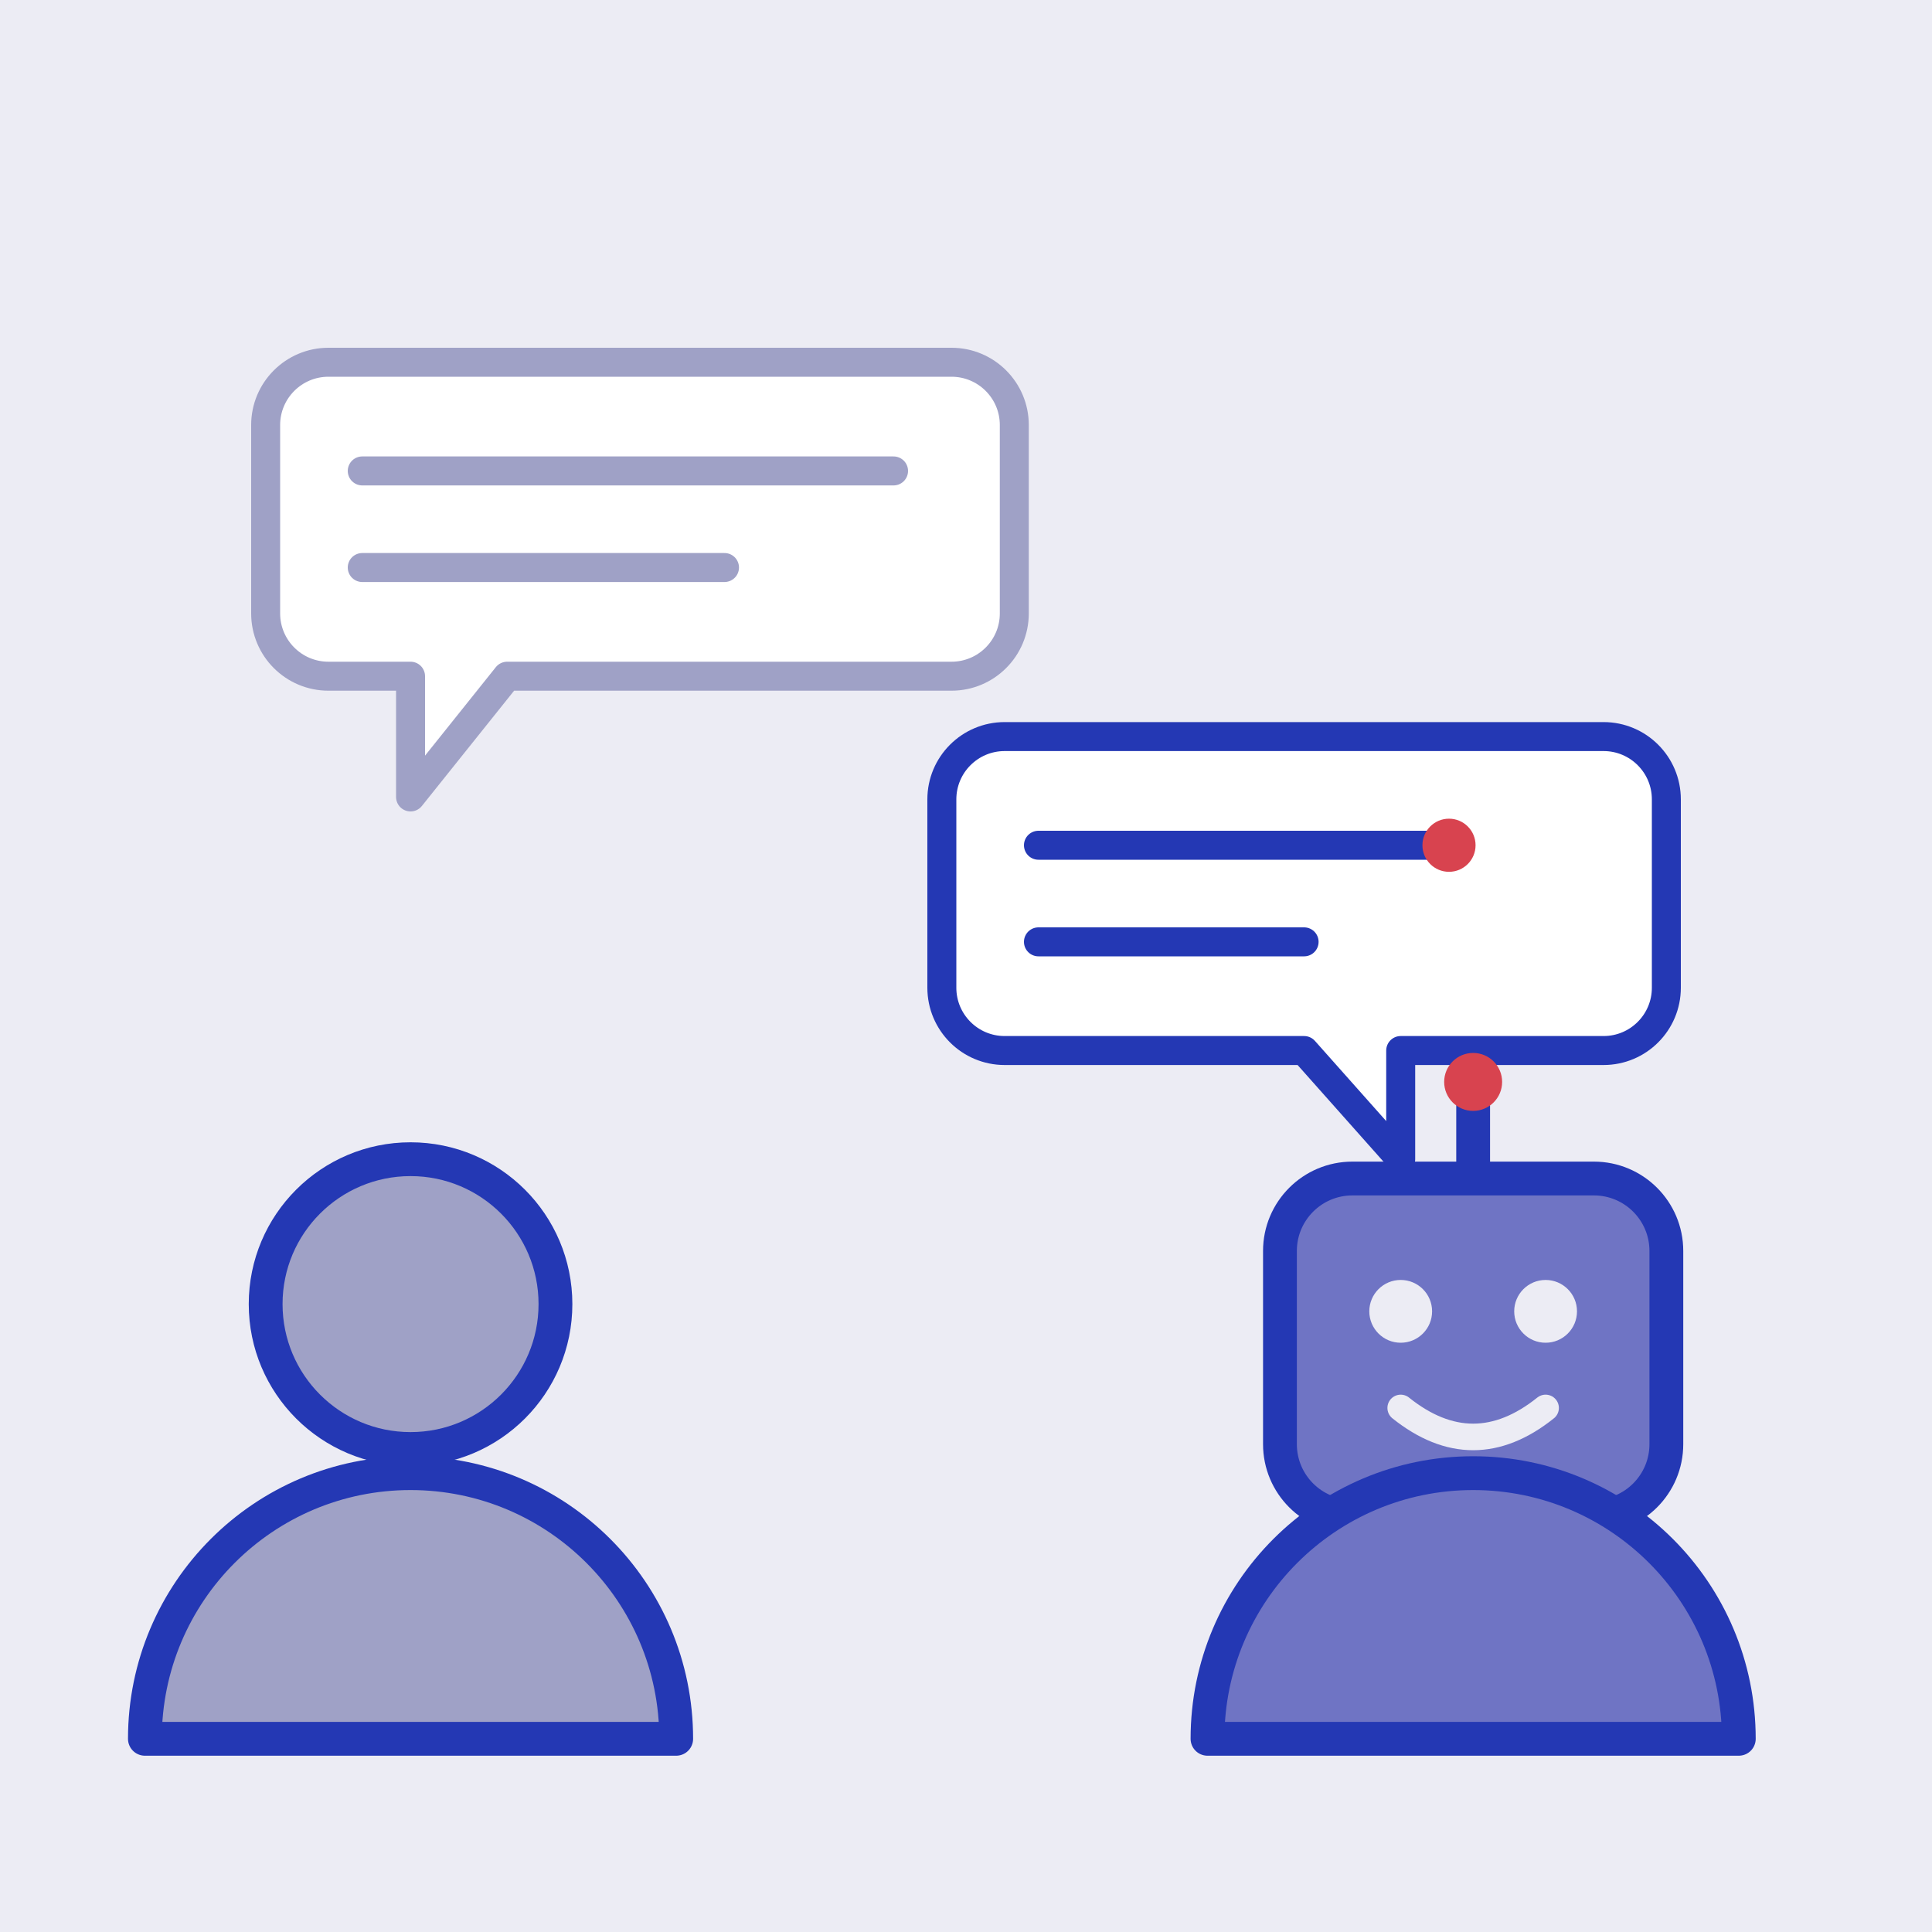
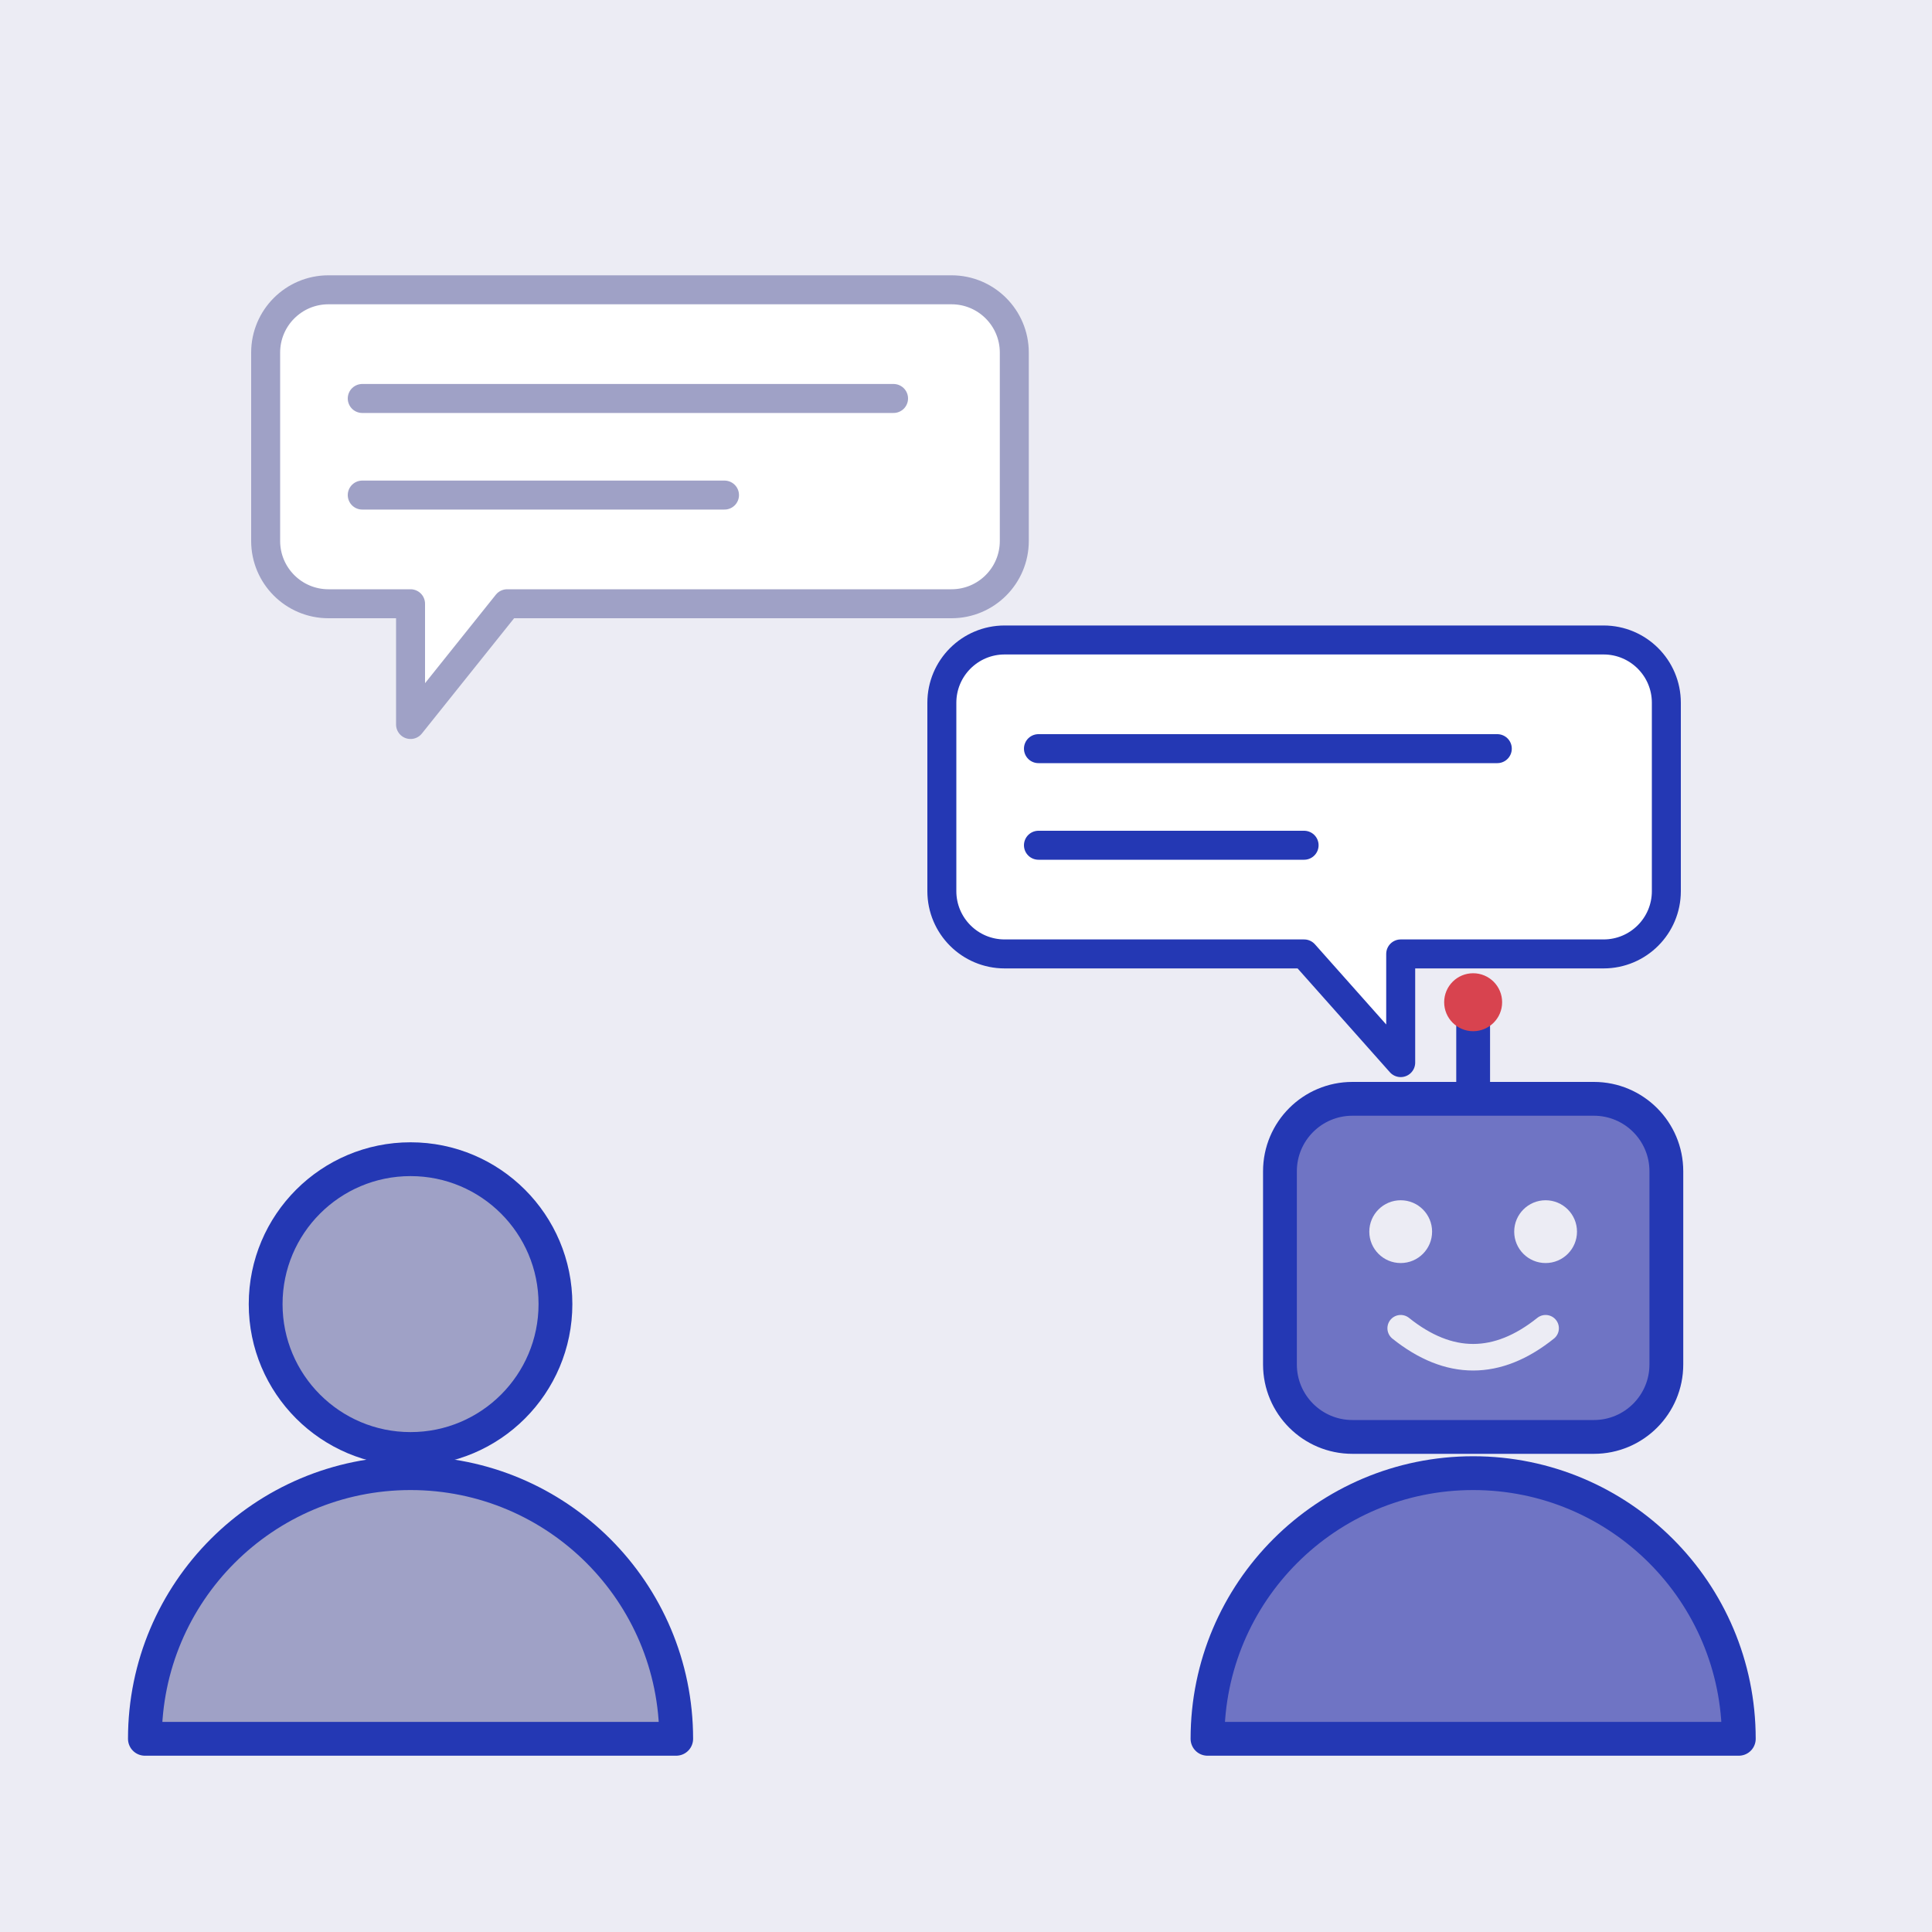
<svg xmlns="http://www.w3.org/2000/svg" viewBox="0 0 800 800" width="800" height="800">
  <rect width="800" height="800" fill="#ECECF4" />
-   <path d="M136 150 h258 a26 26 0 0 1 26 26 v78 a26 26 0 0 1 -26 26 h-184 l-40 50 v-50 h-34 a26 26 0 0 1 -26 -26 v-78 a26 26 0 0 1 26 -26 z" fill="#FFFFFF" stroke="#9FA1C6" stroke-width="12" stroke-linejoin="round" />
+   <path d="M136 120 h258 a26 26 0 0 1 26 26 v78 a26 26 0 0 1 -26 26 h-184 l-40 50 v-50 h-34 a26 26 0 0 1 -26 -26 v-78 a26 26 0 0 1 26 -26 z" fill="#FFFFFF" stroke="#9FA1C6" stroke-width="12" stroke-linejoin="round" />
  <g stroke="#9FA1C6" stroke-width="12" stroke-linecap="round">
-     <line x1="150" y1="195" x2="370" y2="195" />
-     <line x1="150" y1="235" x2="300" y2="235" />
+     <line x1="150" y1="165" x2="370" y2="165" />
+     <line x1="150" y1="205" x2="300" y2="205" />
  </g>
-   <path d="M416 305 h248 a26 26 0 0 1 26 26 v78 a26 26 0 0 1 -26 26 h-84 v45 l-40 -45 h-124 a26 26 0 0 1 -26 -26 v-78 a26 26 0 0 1 26 -26 z" fill="#FFFFFF" stroke="#2438B4" stroke-width="12" stroke-linejoin="round" />
+   <path d="M416 265 h248 a26 26 0 0 1 26 26 v78 a26 26 0 0 1 -26 26 h-84 v45 l-40 -45 h-124 a26 26 0 0 1 -26 -26 v-78 a26 26 0 0 1 26 -26 z" fill="#FFFFFF" stroke="#2438B4" stroke-width="12" stroke-linejoin="round" />
  <g stroke="#2438B4" stroke-width="12" stroke-linecap="round">
-     <line x1="430" y1="350" x2="600" y2="350" />
-     <line x1="430" y1="390" x2="540" y2="390" />
+     <line x1="430" y1="310" x2="620" y2="310" />
+     <line x1="430" y1="350" x2="540" y2="350" />
  </g>
-   <circle cx="600" cy="350" r="11" fill="#D8434F" />
  <circle cx="170" cy="540" r="60" fill="#9FA1C6" stroke="#2438B4" stroke-width="14" />
  <path d="M60 720 a110 110 0 0 1 220 0 z" fill="#9FA1C6" stroke="#2438B4" stroke-width="14" stroke-linejoin="round" />
-   <line x1="610" y1="458" x2="610" y2="488" stroke="#2438B4" stroke-width="14" stroke-linecap="round" />
-   <circle cx="610" cy="448" r="12" fill="#D8434F" />
-   <rect x="530" y="488" width="160" height="140" rx="30" fill="#6F74C4" stroke="#2438B4" stroke-width="14" />
-   <circle cx="580" cy="543" r="13" fill="#ECECF4" />
-   <circle cx="640" cy="543" r="13" fill="#ECECF4" />
-   <path d="M580 583 q30 24 60 0" fill="none" stroke="#ECECF4" stroke-width="11" stroke-linecap="round" />
+   <line x1="610" y1="425" x2="610" y2="455" stroke="#2438B4" stroke-width="14" stroke-linecap="round" />
+   <circle cx="610" cy="415" r="12" fill="#D8434F" />
+   <rect x="530" y="455" width="160" height="140" rx="30" fill="#6F74C4" stroke="#2438B4" stroke-width="14" />
+   <circle cx="580" cy="510" r="13" fill="#ECECF4" />
+   <circle cx="640" cy="510" r="13" fill="#ECECF4" />
+   <path d="M580 550 q30 24 60 0" fill="none" stroke="#ECECF4" stroke-width="11" stroke-linecap="round" />
  <path d="M500 720 a110 110 0 0 1 220 0 z" fill="#6F74C4" stroke="#2438B4" stroke-width="14" stroke-linejoin="round" />
</svg>
